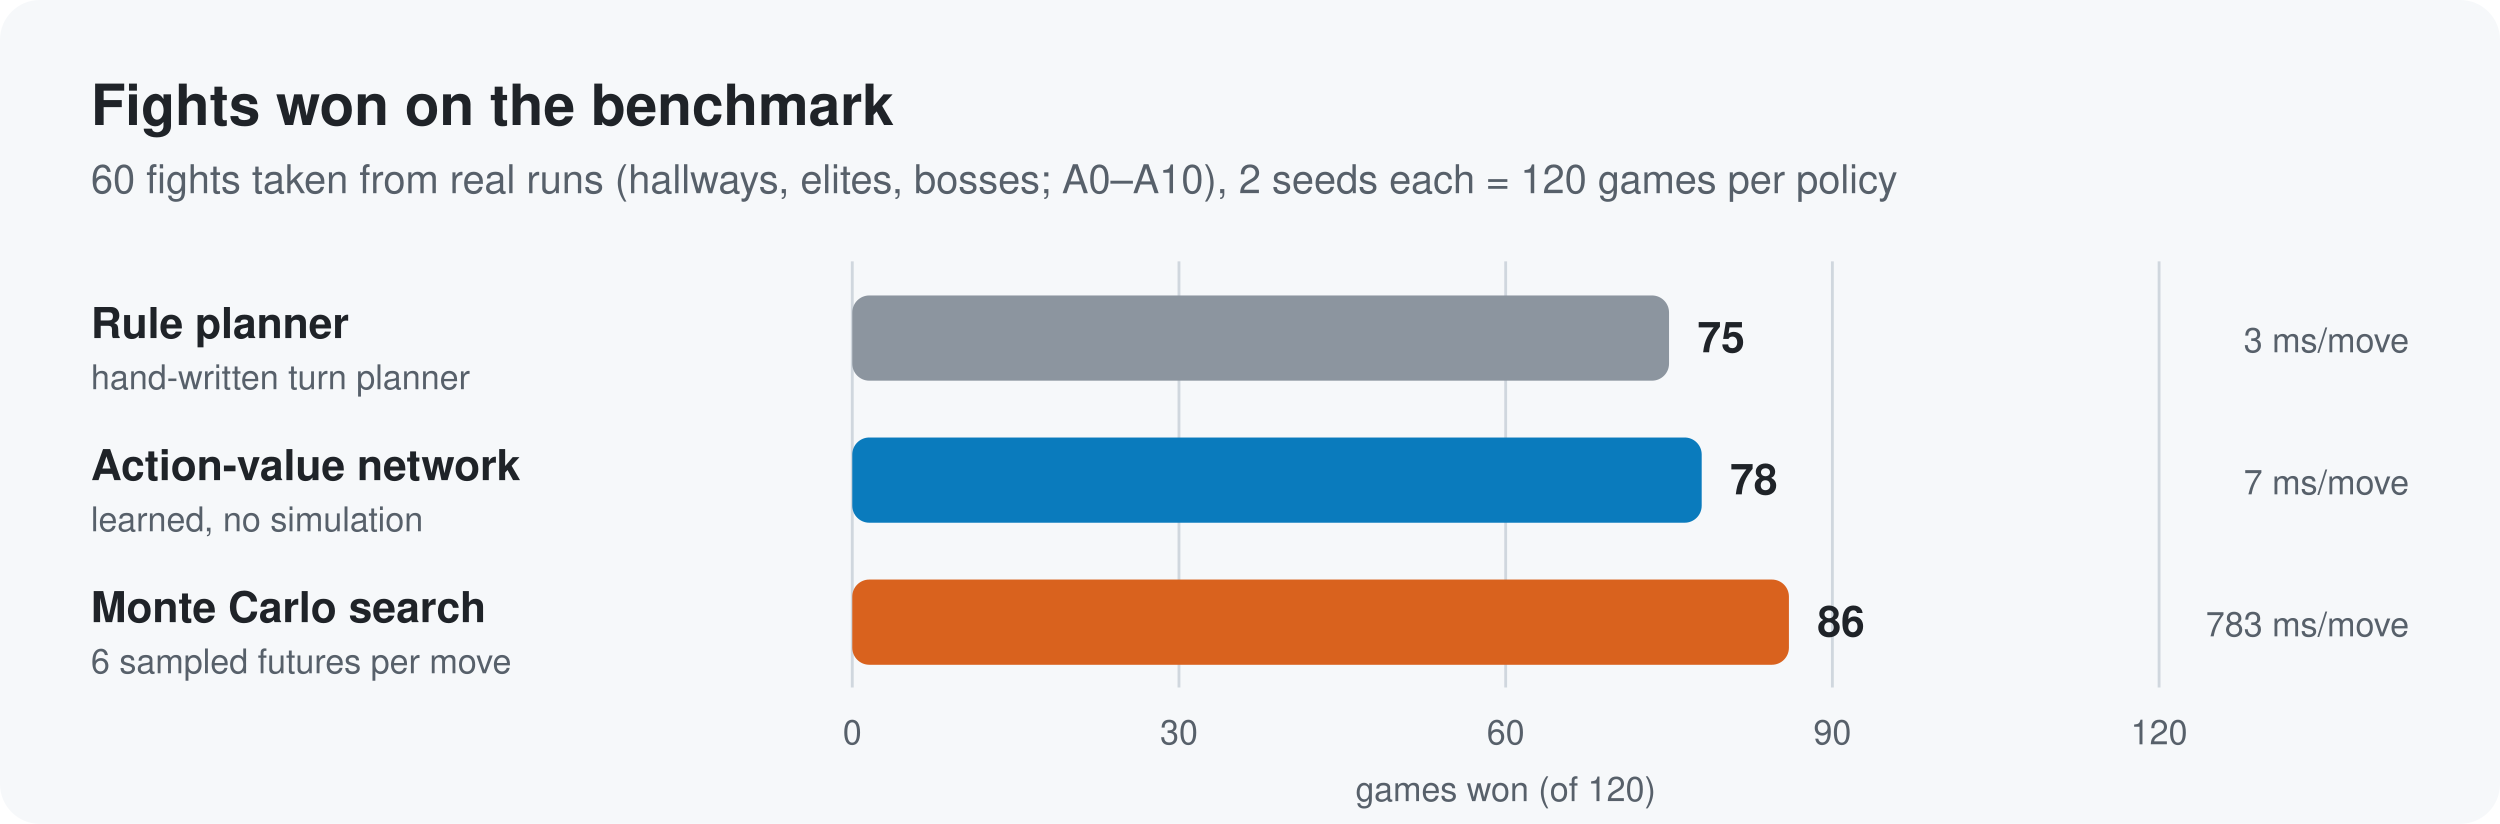
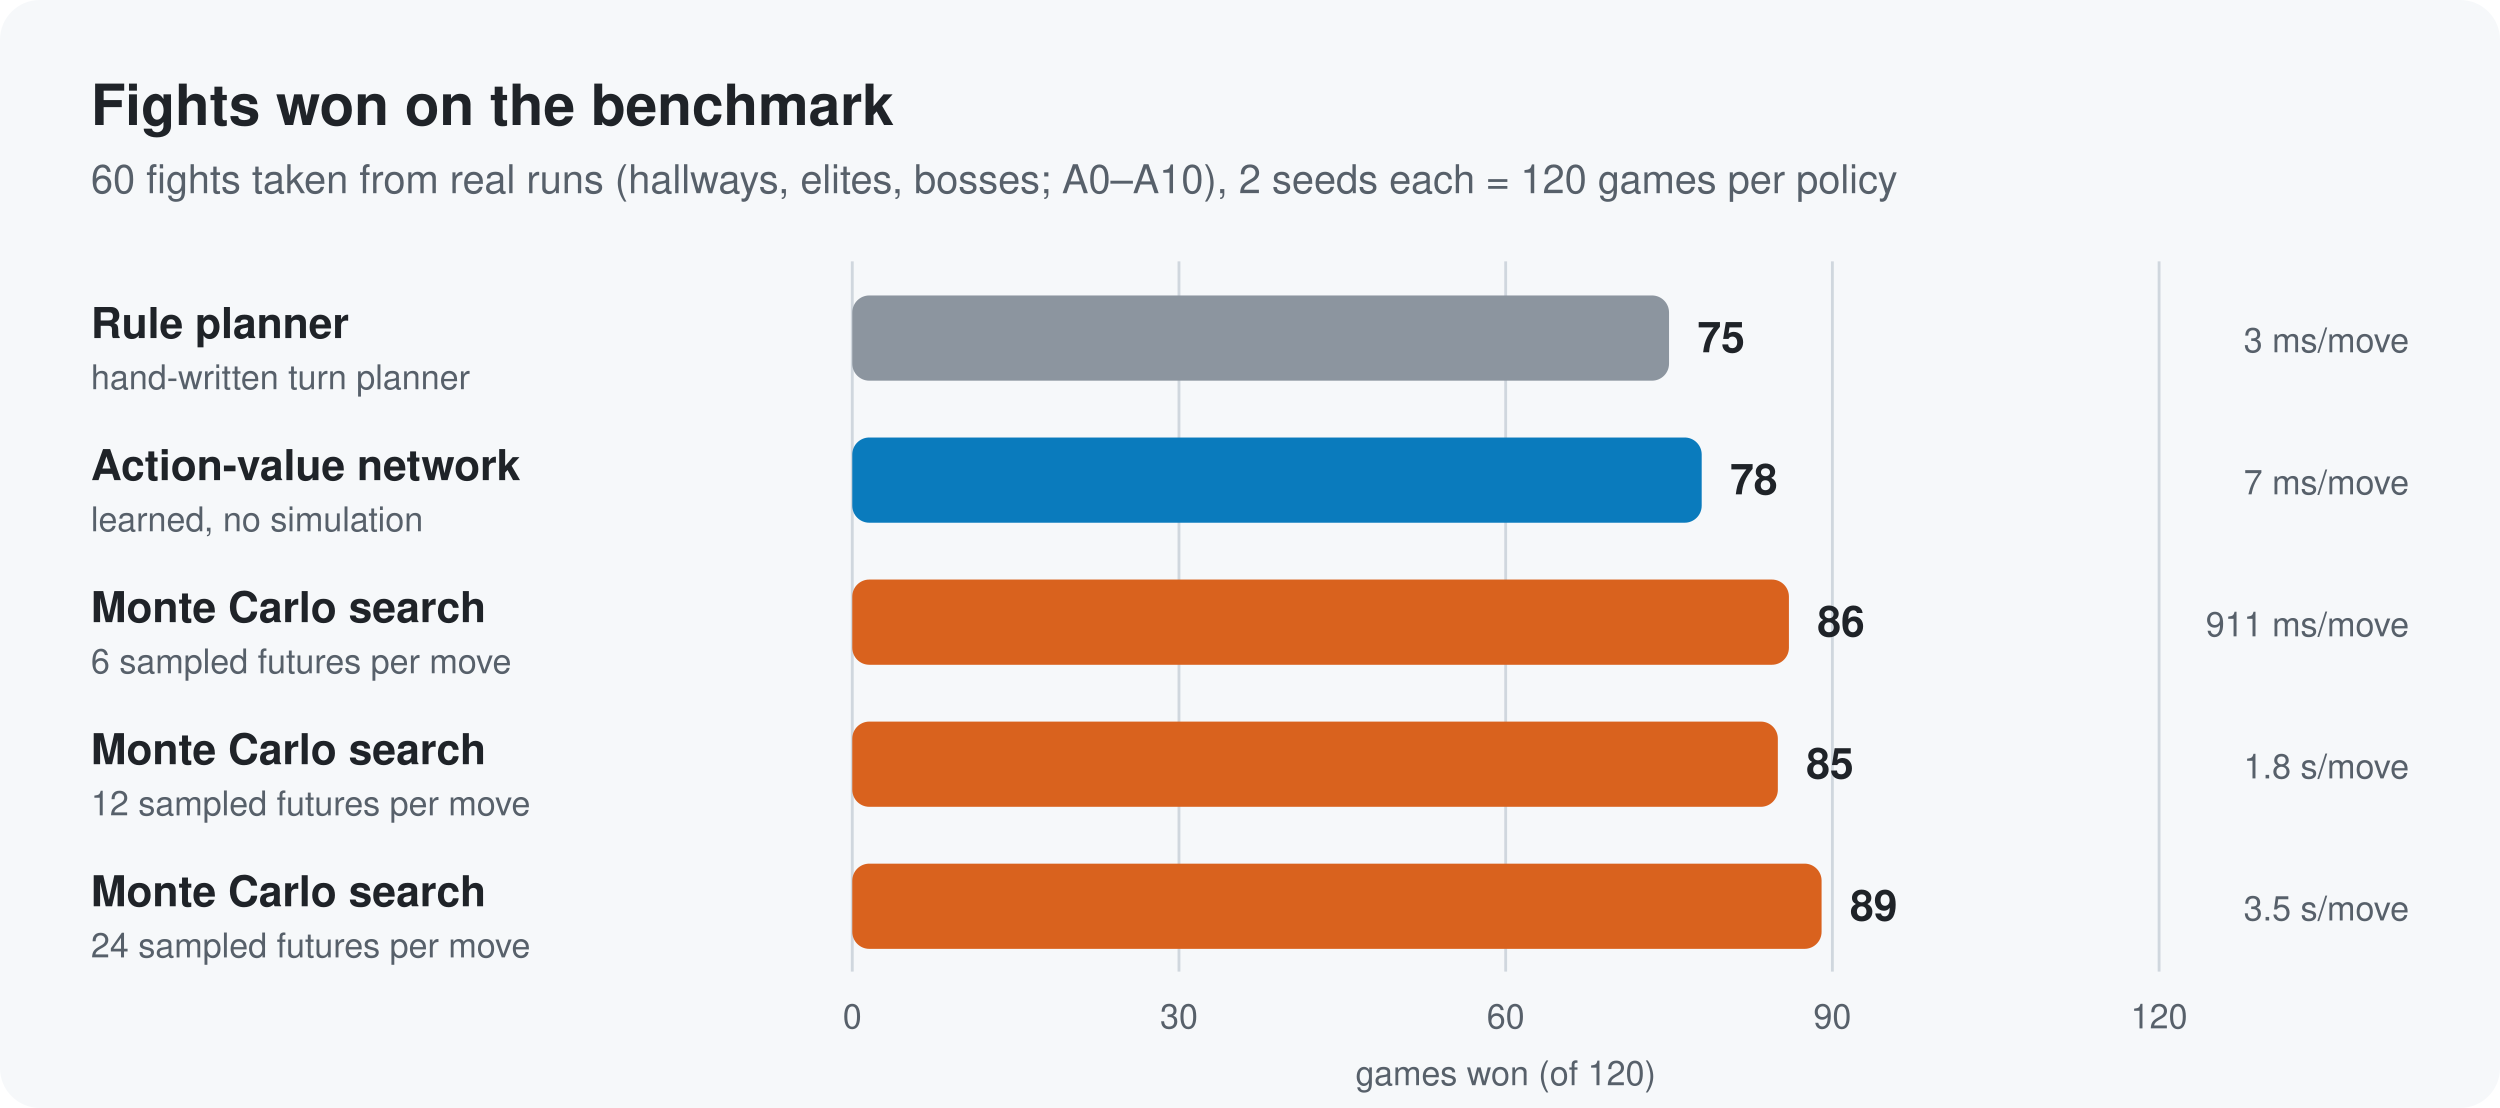
- <svg xmlns="http://www.w3.org/2000/svg" viewBox="0 0 880 290" width="880" height="290" role="img" aria-label="Benchmark wins out of 120: Rule planner (planner) 75, Action-value network (qpolicy) 78, Monte Carlo search (mc6) 86">
-   <rect width="880" height="290" rx="14" fill="#f6f8fa" />
+ <svg xmlns="http://www.w3.org/2000/svg" viewBox="0 0 880 390" width="880" height="390" role="img" aria-label="Benchmark wins out of 120: Rule planner (planner) 75, Action-value network (qpolicy) 78, Monte Carlo search (mc6) 86, Monte Carlo search (mc12) 85, Monte Carlo search (mc24) 89">
+   <rect width="880" height="390" rx="14" fill="#f6f8fa" />
  <text x="32" y="44" font-family="ui-sans-serif, -apple-system, BlinkMacSystemFont, 'Segoe UI', Helvetica, Arial, sans-serif" font-size="20" font-weight="700" fill="#1f2328">Fights won on the benchmark</text>
  <text x="32" y="68" font-family="ui-sans-serif, -apple-system, BlinkMacSystemFont, 'Segoe UI', Helvetica, Arial, sans-serif" font-size="14" fill="#57606a">60 fights taken from real runs (hallways, elites, bosses; A0–A10), 2 seeds each = 120 games per policy</text>
-   <line x1="300.0" y1="92" x2="300.0" y2="242" stroke="#d0d7de" stroke-width="1" />
-   <text x="300.0" y="262" font-family="ui-sans-serif, -apple-system, BlinkMacSystemFont, 'Segoe UI', Helvetica, Arial, sans-serif" font-size="12" text-anchor="middle" fill="#57606a">0</text>
-   <line x1="415.0" y1="92" x2="415.0" y2="242" stroke="#d0d7de" stroke-width="1" />
-   <text x="415.0" y="262" font-family="ui-sans-serif, -apple-system, BlinkMacSystemFont, 'Segoe UI', Helvetica, Arial, sans-serif" font-size="12" text-anchor="middle" fill="#57606a">30</text>
-   <line x1="530.0" y1="92" x2="530.0" y2="242" stroke="#d0d7de" stroke-width="1" />
-   <text x="530.0" y="262" font-family="ui-sans-serif, -apple-system, BlinkMacSystemFont, 'Segoe UI', Helvetica, Arial, sans-serif" font-size="12" text-anchor="middle" fill="#57606a">60</text>
-   <line x1="645.0" y1="92" x2="645.0" y2="242" stroke="#d0d7de" stroke-width="1" />
-   <text x="645.0" y="262" font-family="ui-sans-serif, -apple-system, BlinkMacSystemFont, 'Segoe UI', Helvetica, Arial, sans-serif" font-size="12" text-anchor="middle" fill="#57606a">90</text>
-   <line x1="760.0" y1="92" x2="760.0" y2="242" stroke="#d0d7de" stroke-width="1" />
-   <text x="760.0" y="262" font-family="ui-sans-serif, -apple-system, BlinkMacSystemFont, 'Segoe UI', Helvetica, Arial, sans-serif" font-size="12" text-anchor="middle" fill="#57606a">120</text>
+   <line x1="300.0" y1="92" x2="300.0" y2="342" stroke="#d0d7de" stroke-width="1" />
+   <text x="300.0" y="362" font-family="ui-sans-serif, -apple-system, BlinkMacSystemFont, 'Segoe UI', Helvetica, Arial, sans-serif" font-size="12" text-anchor="middle" fill="#57606a">0</text>
+   <line x1="415.0" y1="92" x2="415.0" y2="342" stroke="#d0d7de" stroke-width="1" />
+   <text x="415.0" y="362" font-family="ui-sans-serif, -apple-system, BlinkMacSystemFont, 'Segoe UI', Helvetica, Arial, sans-serif" font-size="12" text-anchor="middle" fill="#57606a">30</text>
+   <line x1="530.0" y1="92" x2="530.0" y2="342" stroke="#d0d7de" stroke-width="1" />
+   <text x="530.0" y="362" font-family="ui-sans-serif, -apple-system, BlinkMacSystemFont, 'Segoe UI', Helvetica, Arial, sans-serif" font-size="12" text-anchor="middle" fill="#57606a">60</text>
+   <line x1="645.0" y1="92" x2="645.0" y2="342" stroke="#d0d7de" stroke-width="1" />
+   <text x="645.0" y="362" font-family="ui-sans-serif, -apple-system, BlinkMacSystemFont, 'Segoe UI', Helvetica, Arial, sans-serif" font-size="12" text-anchor="middle" fill="#57606a">90</text>
+   <line x1="760.0" y1="92" x2="760.0" y2="342" stroke="#d0d7de" stroke-width="1" />
+   <text x="760.0" y="362" font-family="ui-sans-serif, -apple-system, BlinkMacSystemFont, 'Segoe UI', Helvetica, Arial, sans-serif" font-size="12" text-anchor="middle" fill="#57606a">120</text>
  <text x="32" y="119" font-family="ui-sans-serif, -apple-system, BlinkMacSystemFont, 'Segoe UI', Helvetica, Arial, sans-serif" font-size="15" font-weight="600" fill="#1f2328">Rule planner</text>
  <text x="32" y="137" font-family="ui-sans-serif, -apple-system, BlinkMacSystemFont, 'Segoe UI', Helvetica, Arial, sans-serif" font-size="12" fill="#57606a">hand-written turn planner</text>
  <rect x="300" y="104" width="287.5" height="30" rx="6" fill="#8c959f" />
  <text x="597.5" y="124" font-family="ui-sans-serif, -apple-system, BlinkMacSystemFont, 'Segoe UI', Helvetica, Arial, sans-serif" font-size="15" font-weight="700" fill="#1f2328">75</text>
  <text x="848" y="124" font-family="ui-sans-serif, -apple-system, BlinkMacSystemFont, 'Segoe UI', Helvetica, Arial, sans-serif" font-size="12" text-anchor="end" fill="#57606a">3 ms/move</text>
  <text x="32" y="169" font-family="ui-sans-serif, -apple-system, BlinkMacSystemFont, 'Segoe UI', Helvetica, Arial, sans-serif" font-size="15" font-weight="600" fill="#1f2328">Action-value network</text>
  <text x="32" y="187" font-family="ui-sans-serif, -apple-system, BlinkMacSystemFont, 'Segoe UI', Helvetica, Arial, sans-serif" font-size="12" fill="#57606a">learned, no simulation</text>
  <rect x="300" y="154" width="299.0" height="30" rx="6" fill="#0a7bbd" />
  <text x="609.0" y="174" font-family="ui-sans-serif, -apple-system, BlinkMacSystemFont, 'Segoe UI', Helvetica, Arial, sans-serif" font-size="15" font-weight="700" fill="#1f2328">78</text>
  <text x="848" y="174" font-family="ui-sans-serif, -apple-system, BlinkMacSystemFont, 'Segoe UI', Helvetica, Arial, sans-serif" font-size="12" text-anchor="end" fill="#57606a">7 ms/move</text>
  <text x="32" y="219" font-family="ui-sans-serif, -apple-system, BlinkMacSystemFont, 'Segoe UI', Helvetica, Arial, sans-serif" font-size="15" font-weight="600" fill="#1f2328">Monte Carlo search</text>
  <text x="32" y="237" font-family="ui-sans-serif, -apple-system, BlinkMacSystemFont, 'Segoe UI', Helvetica, Arial, sans-serif" font-size="12" fill="#57606a">6 sampled futures per move</text>
  <rect x="300" y="204" width="329.7" height="30" rx="6" fill="#d9621e" />
  <text x="639.7" y="224" font-family="ui-sans-serif, -apple-system, BlinkMacSystemFont, 'Segoe UI', Helvetica, Arial, sans-serif" font-size="15" font-weight="700" fill="#1f2328">86</text>
-   <text x="848" y="224" font-family="ui-sans-serif, -apple-system, BlinkMacSystemFont, 'Segoe UI', Helvetica, Arial, sans-serif" font-size="12" text-anchor="end" fill="#57606a">783 ms/move</text>
-   <text x="530" y="282" font-family="ui-sans-serif, -apple-system, BlinkMacSystemFont, 'Segoe UI', Helvetica, Arial, sans-serif" font-size="12" text-anchor="middle" fill="#57606a">games won (of 120)</text>
+   <text x="848" y="224" font-family="ui-sans-serif, -apple-system, BlinkMacSystemFont, 'Segoe UI', Helvetica, Arial, sans-serif" font-size="12" text-anchor="end" fill="#57606a">911 ms/move</text>
+   <text x="32" y="269" font-family="ui-sans-serif, -apple-system, BlinkMacSystemFont, 'Segoe UI', Helvetica, Arial, sans-serif" font-size="15" font-weight="600" fill="#1f2328">Monte Carlo search</text>
+   <text x="32" y="287" font-family="ui-sans-serif, -apple-system, BlinkMacSystemFont, 'Segoe UI', Helvetica, Arial, sans-serif" font-size="12" fill="#57606a">12 sampled futures per move</text>
+   <rect x="300" y="254" width="325.8" height="30" rx="6" fill="#d9621e" />
+   <text x="635.8" y="274" font-family="ui-sans-serif, -apple-system, BlinkMacSystemFont, 'Segoe UI', Helvetica, Arial, sans-serif" font-size="15" font-weight="700" fill="#1f2328">85</text>
+   <text x="848" y="274" font-family="ui-sans-serif, -apple-system, BlinkMacSystemFont, 'Segoe UI', Helvetica, Arial, sans-serif" font-size="12" text-anchor="end" fill="#57606a">1.8 s/move</text>
+   <text x="32" y="319" font-family="ui-sans-serif, -apple-system, BlinkMacSystemFont, 'Segoe UI', Helvetica, Arial, sans-serif" font-size="15" font-weight="600" fill="#1f2328">Monte Carlo search</text>
+   <text x="32" y="337" font-family="ui-sans-serif, -apple-system, BlinkMacSystemFont, 'Segoe UI', Helvetica, Arial, sans-serif" font-size="12" fill="#57606a">24 sampled futures per move</text>
+   <rect x="300" y="304" width="341.2" height="30" rx="6" fill="#d9621e" />
+   <text x="651.2" y="324" font-family="ui-sans-serif, -apple-system, BlinkMacSystemFont, 'Segoe UI', Helvetica, Arial, sans-serif" font-size="15" font-weight="700" fill="#1f2328">89</text>
+   <text x="848" y="324" font-family="ui-sans-serif, -apple-system, BlinkMacSystemFont, 'Segoe UI', Helvetica, Arial, sans-serif" font-size="12" text-anchor="end" fill="#57606a">3.5 s/move</text>
+   <text x="530" y="382" font-family="ui-sans-serif, -apple-system, BlinkMacSystemFont, 'Segoe UI', Helvetica, Arial, sans-serif" font-size="12" text-anchor="middle" fill="#57606a">games won (of 120)</text>
</svg>
